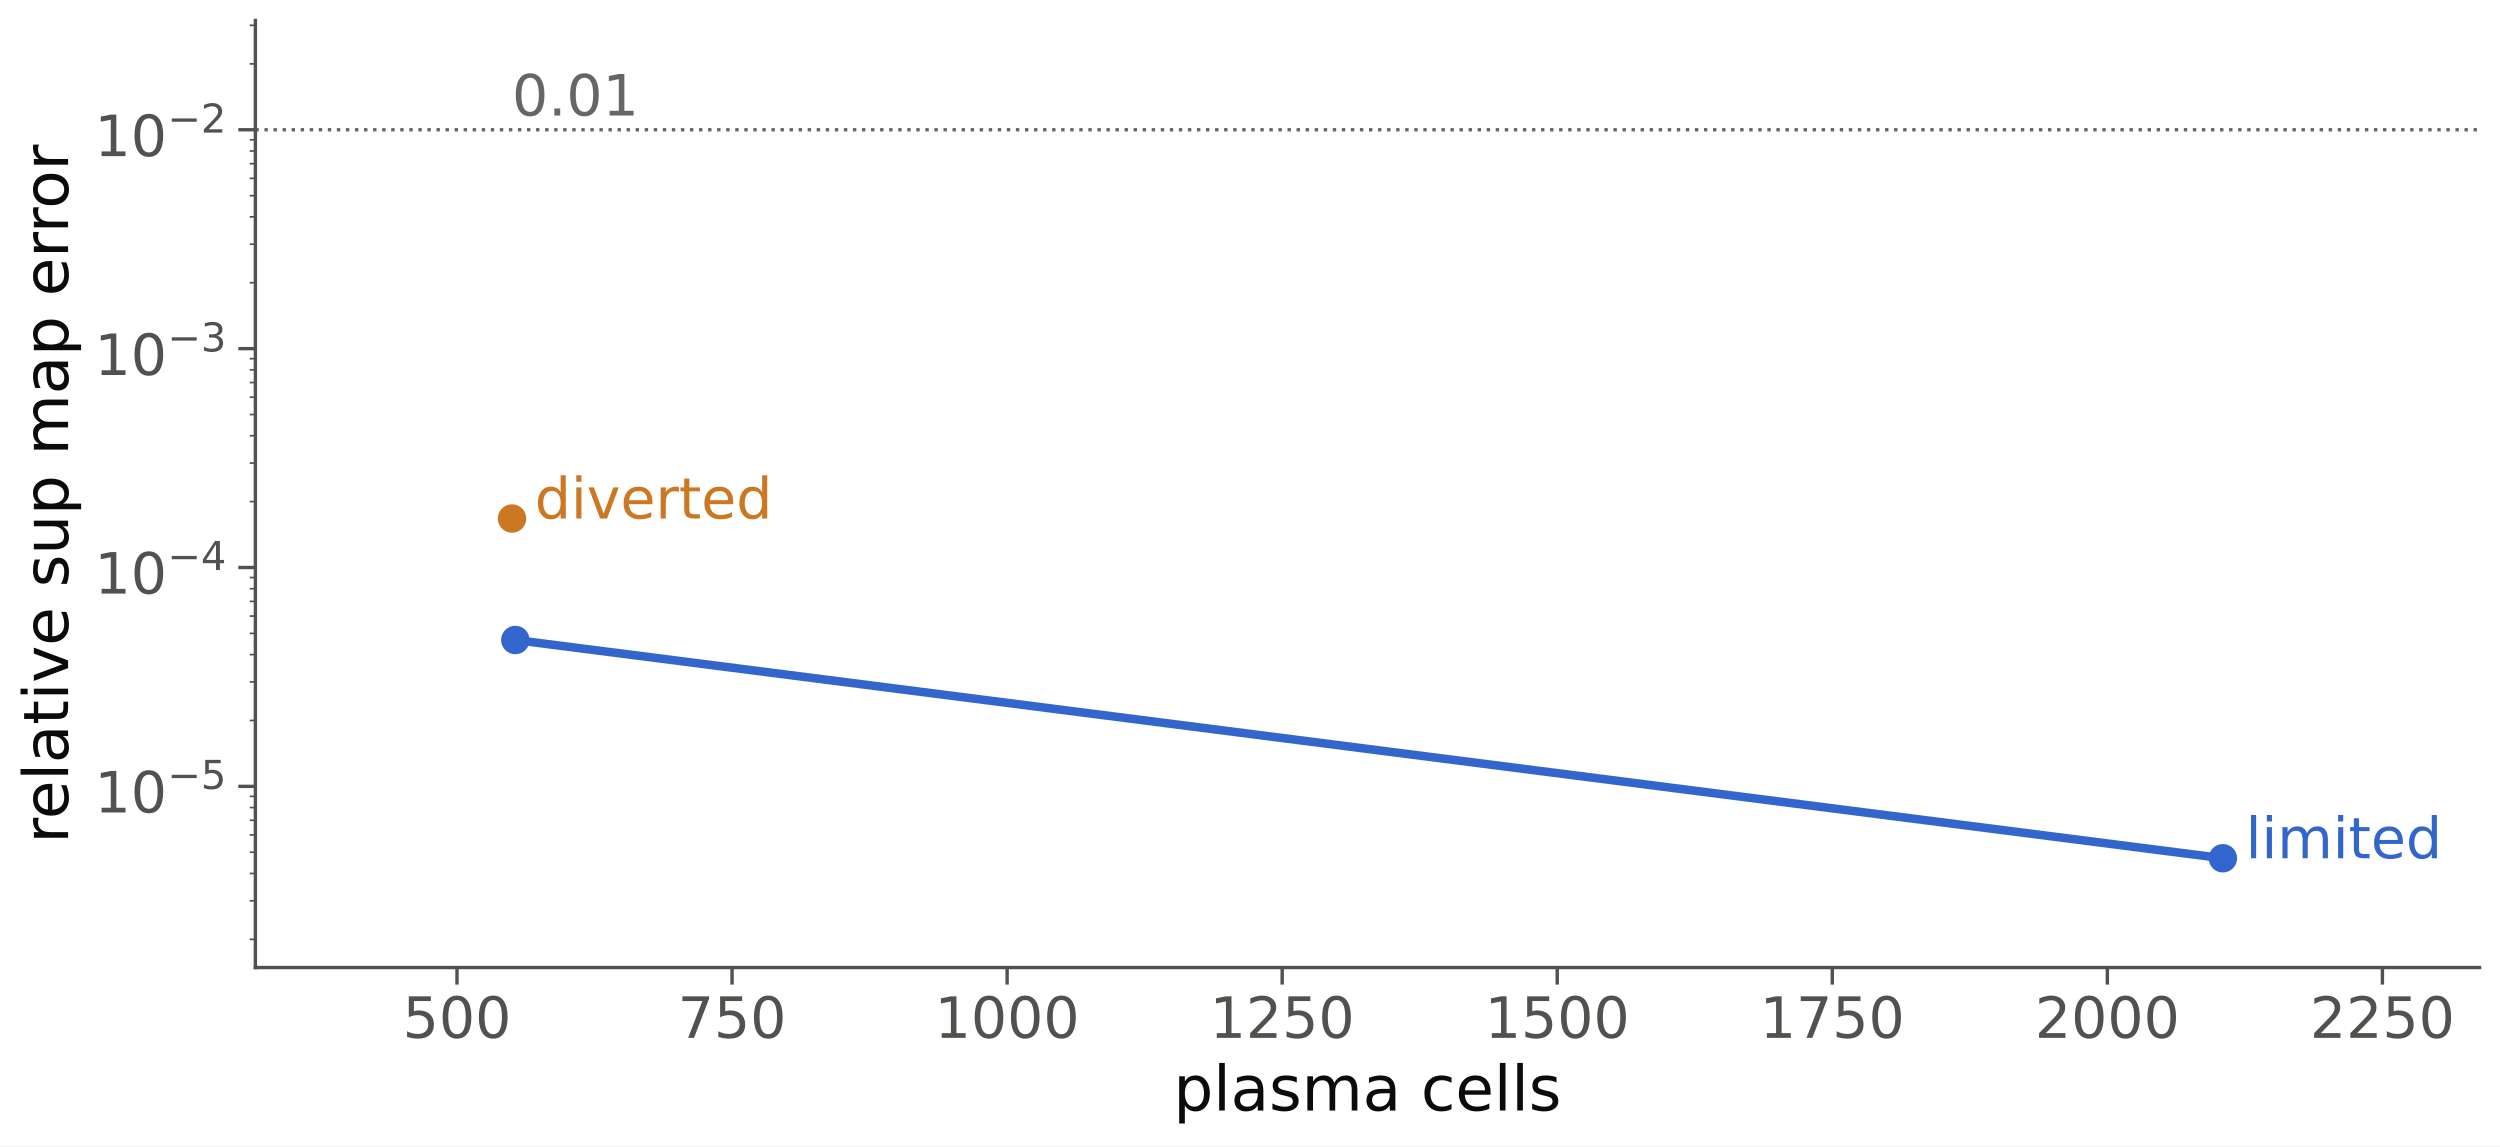
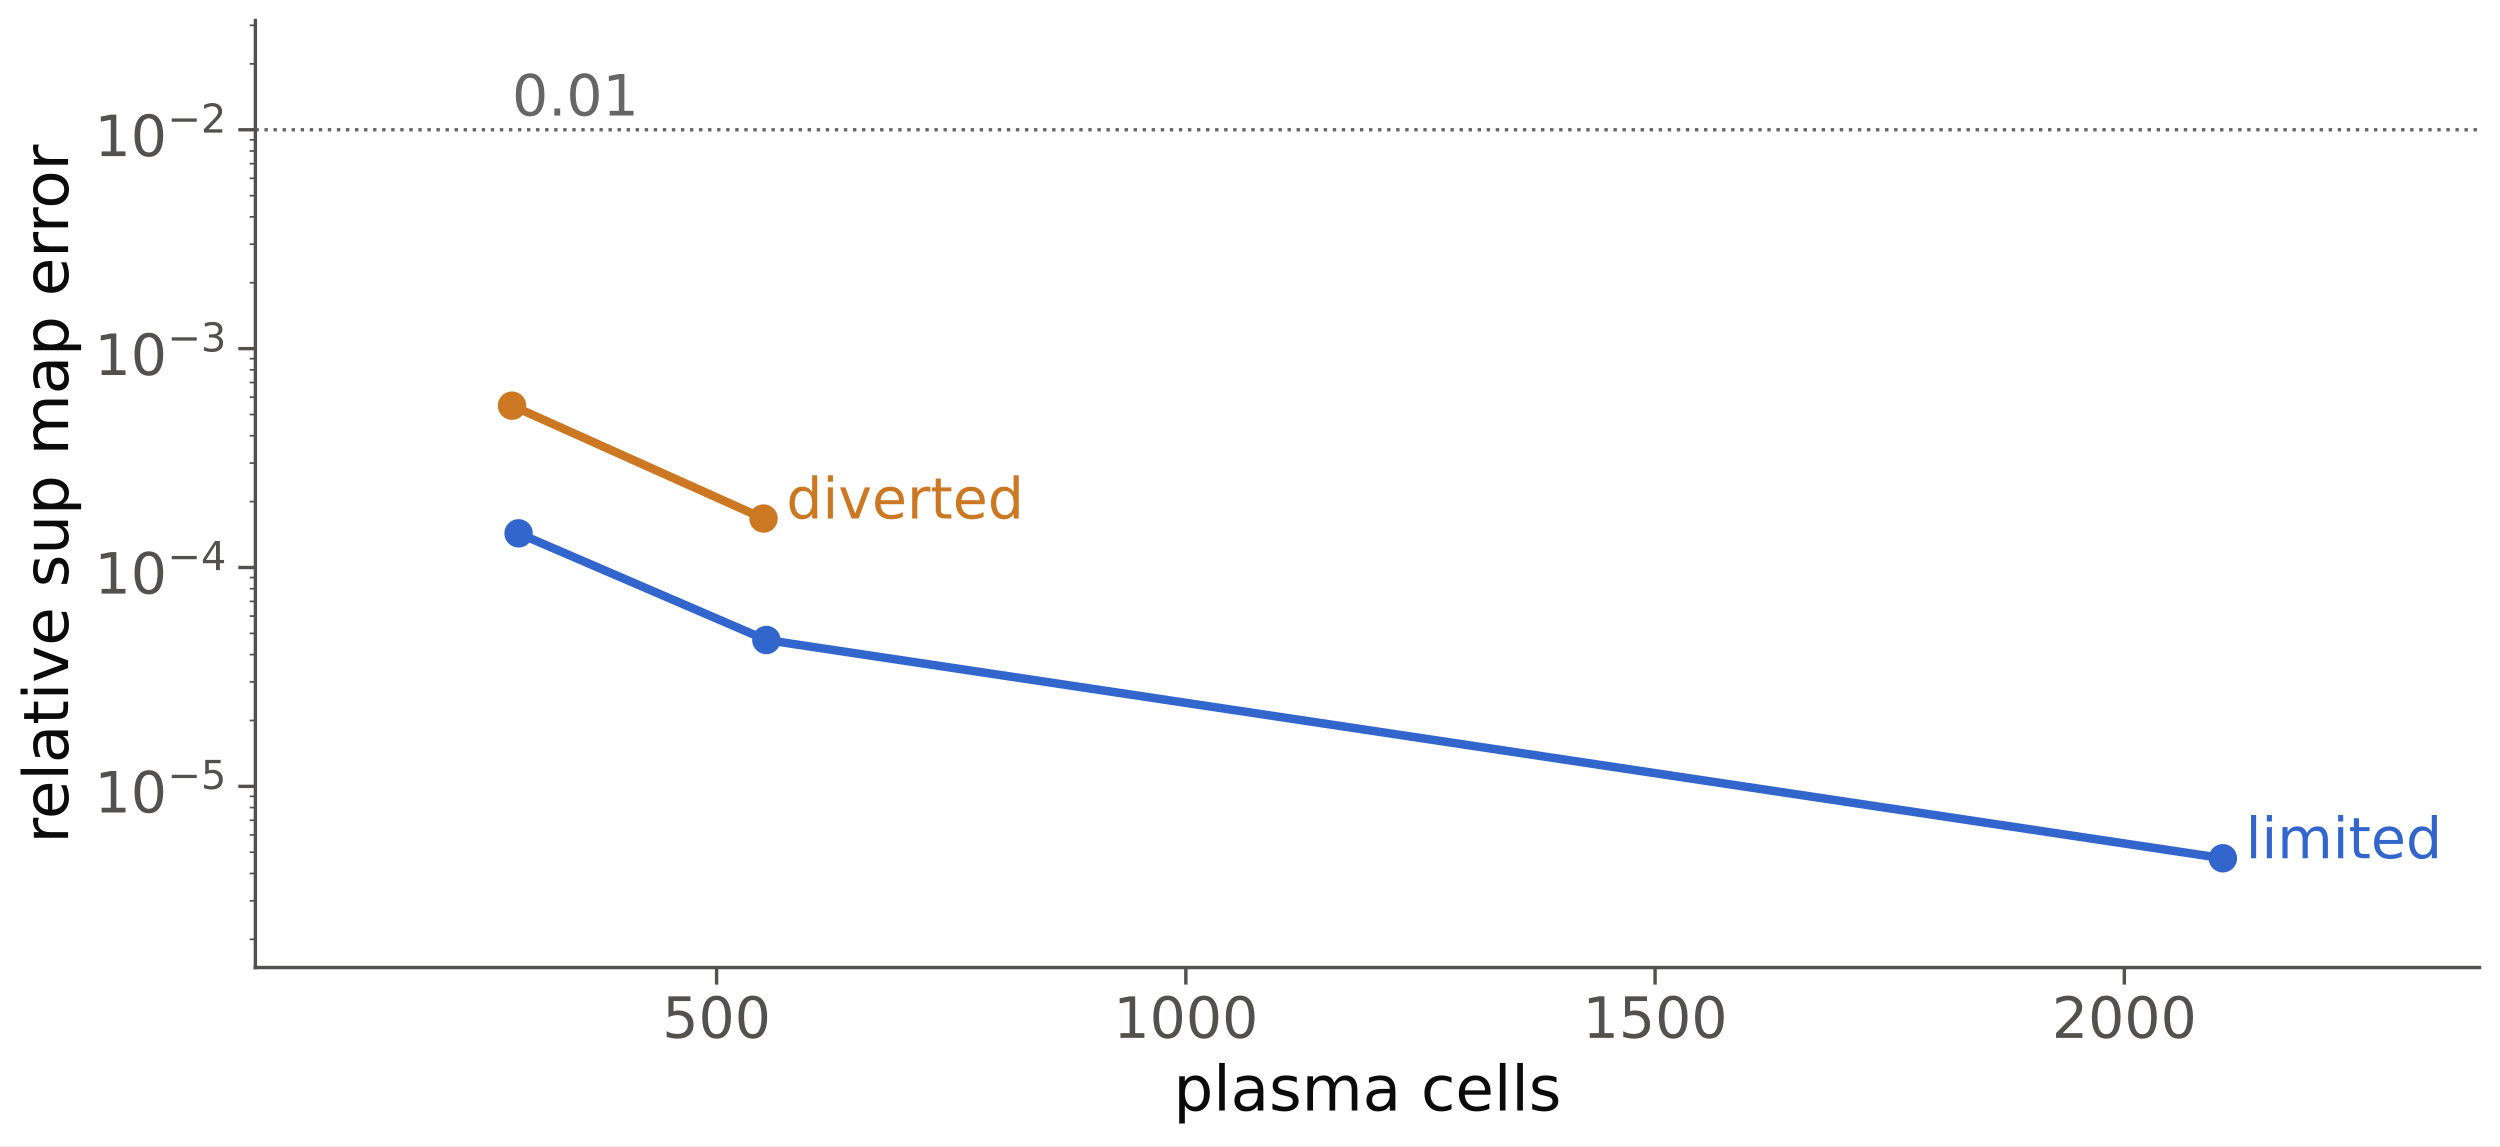
<svg xmlns="http://www.w3.org/2000/svg" xmlns:xlink="http://www.w3.org/1999/xlink" width="878.102pt" height="402.542pt" viewBox="0 0 878.102 402.542" version="1.1">
  <defs>
    <style type="text/css">*{stroke-linejoin: round; stroke-linecap: butt}</style>
  </defs>
  <g id="figure_1">
    <g id="patch_1">
      <path d="M 0 402.542  L 878.102 402.542  L 878.102 0  L 0 0  z " style="fill: #ffffff" />
    </g>
    <g id="axes_1">
      <g id="patch_2">
        <path d="M 89.702 339.84  L 870.902 339.84  L 870.902 7.2  L 89.702 7.2  z " style="fill: #ffffff" />
      </g>
      <g id="matplotlib.axis_1">
        <g id="xtick_1">
          <g id="line2d_1">
            <defs>
              <path id="ma94a15d3b5" d="M 0 0  L 0 6  " style="stroke: #52514e; stroke-width: 1.2" />
            </defs>
            <g>
-               <use xlink:href="#ma94a15d3b5" x="160.518" y="339.84" style="fill: #52514e; stroke: #52514e; stroke-width: 1.2" />
+               <use xlink:href="#ma94a15d3b5" x="251.7" y="339.84" style="fill: #52514e; stroke: #52514e; stroke-width: 1.2" />
            </g>
          </g>
          <g id="text_1">
-             <g style="fill: #52514e" transform="translate(141.4304 364.5353) scale(0.2 -0.2)">
+             <g style="fill: #52514e" transform="translate(232.6129 364.5353) scale(0.2 -0.2)">
              <defs>
                <path id="DejaVuSans-18" d="M 691 4666  L 3169 4666  L 3169 4134  L 1269 4134  L 1269 2991  Q 1406 3038 1543 3061  Q 1681 3084 1819 3084  Q 2600 3084 3056 2656  Q 3513 2228 3513 1497  Q 3513 744 3044 326  Q 2575 -91 1722 -91  Q 1428 -91 1123 -41  Q 819 9 494 109  L 494 744  Q 775 591 1075 516  Q 1375 441 1709 441  Q 2250 441 2565 725  Q 2881 1009 2881 1497  Q 2881 1984 2565 2268  Q 2250 2553 1709 2553  Q 1456 2553 1204 2497  Q 953 2441 691 2322  L 691 4666  z " transform="scale(0.015625)" />
                <path id="DejaVuSans-13" d="M 2034 4250  Q 1547 4250 1301 3770  Q 1056 3291 1056 2328  Q 1056 1369 1301 889  Q 1547 409 2034 409  Q 2525 409 2770 889  Q 3016 1369 3016 2328  Q 3016 3291 2770 3770  Q 2525 4250 2034 4250  z M 2034 4750  Q 2819 4750 3233 4129  Q 3647 3509 3647 2328  Q 3647 1150 3233 529  Q 2819 -91 2034 -91  Q 1250 -91 836 529  Q 422 1150 422 2328  Q 422 3509 836 4129  Q 1250 4750 2034 4750  z " transform="scale(0.015625)" />
              </defs>
              <use xlink:href="#DejaVuSans-18" />
              <use xlink:href="#DejaVuSans-13" transform="translate(63.625 0)" />
              <use xlink:href="#DejaVuSans-13" transform="translate(127.25 0)" />
            </g>
          </g>
        </g>
        <g id="xtick_2">
          <g id="line2d_2">
            <g>
-               <use xlink:href="#ma94a15d3b5" x="257.129" y="339.84" style="fill: #52514e; stroke: #52514e; stroke-width: 1.2" />
+               <use xlink:href="#ma94a15d3b5" x="416.518" y="339.84" style="fill: #52514e; stroke: #52514e; stroke-width: 1.2" />
            </g>
          </g>
          <g id="text_2">
-             <g style="fill: #52514e" transform="translate(238.0418 364.5353) scale(0.2 -0.2)">
-               <defs>
-                 <path id="DejaVuSans-1a" d="M 525 4666  L 3525 4666  L 3525 4397  L 1831 0  L 1172 0  L 2766 4134  L 525 4134  L 525 4666  z " transform="scale(0.015625)" />
-               </defs>
-               <use xlink:href="#DejaVuSans-1a" />
-               <use xlink:href="#DejaVuSans-18" transform="translate(63.625 0)" />
-               <use xlink:href="#DejaVuSans-13" transform="translate(127.25 0)" />
-             </g>
-           </g>
-         </g>
-         <g id="xtick_3">
-           <g id="line2d_3">
-             <g>
-               <use xlink:href="#ma94a15d3b5" x="353.741" y="339.84" style="fill: #52514e; stroke: #52514e; stroke-width: 1.2" />
-             </g>
-           </g>
-           <g id="text_3">
-             <g style="fill: #52514e" transform="translate(328.2907 364.5353) scale(0.2 -0.2)">
+             <g style="fill: #52514e" transform="translate(391.0675 364.5353) scale(0.2 -0.2)">
              <defs>
                <path id="DejaVuSans-14" d="M 794 531  L 1825 531  L 1825 4091  L 703 3866  L 703 4441  L 1819 4666  L 2450 4666  L 2450 531  L 3481 531  L 3481 0  L 794 0  L 794 531  z " transform="scale(0.015625)" />
              </defs>
              <use xlink:href="#DejaVuSans-14" />
              <use xlink:href="#DejaVuSans-13" transform="translate(63.625 0)" />
              <use xlink:href="#DejaVuSans-13" transform="translate(127.25 0)" />
              <use xlink:href="#DejaVuSans-13" transform="translate(190.875 0)" />
            </g>
          </g>
        </g>
-         <g id="xtick_4">
-           <g id="line2d_4">
-             <g>
-               <use xlink:href="#ma94a15d3b5" x="450.352" y="339.84" style="fill: #52514e; stroke: #52514e; stroke-width: 1.2" />
-             </g>
-           </g>
-           <g id="text_4">
-             <g style="fill: #52514e" transform="translate(424.9022 364.5353) scale(0.2 -0.2)">
-               <defs>
-                 <path id="DejaVuSans-15" d="M 1228 531  L 3431 531  L 3431 0  L 469 0  L 469 531  Q 828 903 1448 1529  Q 2069 2156 2228 2338  Q 2531 2678 2651 2914  Q 2772 3150 2772 3378  Q 2772 3750 2511 3984  Q 2250 4219 1831 4219  Q 1534 4219 1204 4116  Q 875 4013 500 3803  L 500 4441  Q 881 4594 1212 4672  Q 1544 4750 1819 4750  Q 2544 4750 2975 4387  Q 3406 4025 3406 3419  Q 3406 3131 3298 2873  Q 3191 2616 2906 2266  Q 2828 2175 2409 1742  Q 1991 1309 1228 531  z " transform="scale(0.015625)" />
-               </defs>
-               <use xlink:href="#DejaVuSans-14" />
-               <use xlink:href="#DejaVuSans-15" transform="translate(63.625 0)" />
-               <use xlink:href="#DejaVuSans-18" transform="translate(127.25 0)" />
-               <use xlink:href="#DejaVuSans-13" transform="translate(190.875 0)" />
-             </g>
-           </g>
-         </g>
-         <g id="xtick_5">
-           <g id="line2d_5">
-             <g>
-               <use xlink:href="#ma94a15d3b5" x="546.964" y="339.84" style="fill: #52514e; stroke: #52514e; stroke-width: 1.2" />
-             </g>
-           </g>
-           <g id="text_5">
-             <g style="fill: #52514e" transform="translate(521.5136 364.5353) scale(0.2 -0.2)">
+         <g id="xtick_3">
+           <g id="line2d_3">
+             <g>
+               <use xlink:href="#ma94a15d3b5" x="581.335" y="339.84" style="fill: #52514e; stroke: #52514e; stroke-width: 1.2" />
+             </g>
+           </g>
+           <g id="text_3">
+             <g style="fill: #52514e" transform="translate(555.8846 364.5353) scale(0.2 -0.2)">
              <use xlink:href="#DejaVuSans-14" />
              <use xlink:href="#DejaVuSans-18" transform="translate(63.625 0)" />
              <use xlink:href="#DejaVuSans-13" transform="translate(127.25 0)" />
              <use xlink:href="#DejaVuSans-13" transform="translate(190.875 0)" />
            </g>
          </g>
        </g>
-         <g id="xtick_6">
-           <g id="line2d_6">
-             <g>
-               <use xlink:href="#ma94a15d3b5" x="643.575" y="339.84" style="fill: #52514e; stroke: #52514e; stroke-width: 1.2" />
-             </g>
-           </g>
-           <g id="text_6">
-             <g style="fill: #52514e" transform="translate(618.125 364.5353) scale(0.2 -0.2)">
-               <use xlink:href="#DejaVuSans-14" />
-               <use xlink:href="#DejaVuSans-1a" transform="translate(63.625 0)" />
-               <use xlink:href="#DejaVuSans-18" transform="translate(127.25 0)" />
-               <use xlink:href="#DejaVuSans-13" transform="translate(190.875 0)" />
-             </g>
-           </g>
-         </g>
-         <g id="xtick_7">
-           <g id="line2d_7">
-             <g>
-               <use xlink:href="#ma94a15d3b5" x="740.186" y="339.84" style="fill: #52514e; stroke: #52514e; stroke-width: 1.2" />
-             </g>
-           </g>
-           <g id="text_7">
-             <g style="fill: #52514e" transform="translate(714.7365 364.5353) scale(0.2 -0.2)">
+         <g id="xtick_4">
+           <g id="line2d_4">
+             <g>
+               <use xlink:href="#ma94a15d3b5" x="746.152" y="339.84" style="fill: #52514e; stroke: #52514e; stroke-width: 1.2" />
+             </g>
+           </g>
+           <g id="text_4">
+             <g style="fill: #52514e" transform="translate(720.7017 364.5353) scale(0.2 -0.2)">
+               <defs>
+                 <path id="DejaVuSans-15" d="M 1228 531  L 3431 531  L 3431 0  L 469 0  L 469 531  Q 828 903 1448 1529  Q 2069 2156 2228 2338  Q 2531 2678 2651 2914  Q 2772 3150 2772 3378  Q 2772 3750 2511 3984  Q 2250 4219 1831 4219  Q 1534 4219 1204 4116  Q 875 4013 500 3803  L 500 4441  Q 881 4594 1212 4672  Q 1544 4750 1819 4750  Q 2544 4750 2975 4387  Q 3406 4025 3406 3419  Q 3406 3131 3298 2873  Q 3191 2616 2906 2266  Q 2828 2175 2409 1742  Q 1991 1309 1228 531  z " transform="scale(0.015625)" />
+               </defs>
              <use xlink:href="#DejaVuSans-15" />
              <use xlink:href="#DejaVuSans-13" transform="translate(63.625 0)" />
              <use xlink:href="#DejaVuSans-13" transform="translate(127.25 0)" />
              <use xlink:href="#DejaVuSans-13" transform="translate(190.875 0)" />
            </g>
          </g>
        </g>
-         <g id="xtick_8">
-           <g id="line2d_8">
-             <g>
-               <use xlink:href="#ma94a15d3b5" x="836.798" y="339.84" style="fill: #52514e; stroke: #52514e; stroke-width: 1.2" />
-             </g>
-           </g>
-           <g id="text_8">
-             <g style="fill: #52514e" transform="translate(811.3479 364.5353) scale(0.2 -0.2)">
-               <use xlink:href="#DejaVuSans-15" />
-               <use xlink:href="#DejaVuSans-15" transform="translate(63.625 0)" />
-               <use xlink:href="#DejaVuSans-18" transform="translate(127.25 0)" />
-               <use xlink:href="#DejaVuSans-13" transform="translate(190.875 0)" />
-             </g>
-           </g>
-         </g>
-         <g id="text_9">
+         <g id="text_5">
          <g style="fill: #0b0b0b" transform="translate(412.1808 390.0566) scale(0.22 -0.22)">
            <defs>
              <path id="DejaVuSans-53" d="M 1159 525  L 1159 -1331  L 581 -1331  L 581 3500  L 1159 3500  L 1159 2969  Q 1341 3281 1617 3432  Q 1894 3584 2278 3584  Q 2916 3584 3314 3078  Q 3713 2572 3713 1747  Q 3713 922 3314 415  Q 2916 -91 2278 -91  Q 1894 -91 1617 61  Q 1341 213 1159 525  z M 3116 1747  Q 3116 2381 2855 2742  Q 2594 3103 2138 3103  Q 1681 3103 1420 2742  Q 1159 2381 1159 1747  Q 1159 1113 1420 752  Q 1681 391 2138 391  Q 2594 391 2855 752  Q 3116 1113 3116 1747  z " transform="scale(0.015625)" />
              <path id="DejaVuSans-4f" d="M 603 4863  L 1178 4863  L 1178 0  L 603 0  L 603 4863  z " transform="scale(0.015625)" />
              <path id="DejaVuSans-44" d="M 2194 1759  Q 1497 1759 1228 1600  Q 959 1441 959 1056  Q 959 750 1161 570  Q 1363 391 1709 391  Q 2188 391 2477 730  Q 2766 1069 2766 1631  L 2766 1759  L 2194 1759  z M 3341 1997  L 3341 0  L 2766 0  L 2766 531  Q 2569 213 2275 61  Q 1981 -91 1556 -91  Q 1019 -91 701 211  Q 384 513 384 1019  Q 384 1609 779 1909  Q 1175 2209 1959 2209  L 2766 2209  L 2766 2266  Q 2766 2663 2505 2880  Q 2244 3097 1772 3097  Q 1472 3097 1187 3025  Q 903 2953 641 2809  L 641 3341  Q 956 3463 1253 3523  Q 1550 3584 1831 3584  Q 2591 3584 2966 3190  Q 3341 2797 3341 1997  z " transform="scale(0.015625)" />
              <path id="DejaVuSans-56" d="M 2834 3397  L 2834 2853  Q 2591 2978 2328 3040  Q 2066 3103 1784 3103  Q 1356 3103 1142 2972  Q 928 2841 928 2578  Q 928 2378 1081 2264  Q 1234 2150 1697 2047  L 1894 2003  Q 2506 1872 2764 1633  Q 3022 1394 3022 966  Q 3022 478 2636 193  Q 2250 -91 1575 -91  Q 1294 -91 989 -36  Q 684 19 347 128  L 347 722  Q 666 556 975 473  Q 1284 391 1588 391  Q 1994 391 2212 530  Q 2431 669 2431 922  Q 2431 1156 2273 1281  Q 2116 1406 1581 1522  L 1381 1569  Q 847 1681 609 1914  Q 372 2147 372 2553  Q 372 3047 722 3315  Q 1072 3584 1716 3584  Q 2034 3584 2315 3537  Q 2597 3491 2834 3397  z " transform="scale(0.015625)" />
              <path id="DejaVuSans-50" d="M 3328 2828  Q 3544 3216 3844 3400  Q 4144 3584 4550 3584  Q 5097 3584 5394 3201  Q 5691 2819 5691 2113  L 5691 0  L 5113 0  L 5113 2094  Q 5113 2597 4934 2840  Q 4756 3084 4391 3084  Q 3944 3084 3684 2787  Q 3425 2491 3425 1978  L 3425 0  L 2847 0  L 2847 2094  Q 2847 2600 2669 2842  Q 2491 3084 2119 3084  Q 1678 3084 1418 2786  Q 1159 2488 1159 1978  L 1159 0  L 581 0  L 581 3500  L 1159 3500  L 1159 2956  Q 1356 3278 1631 3431  Q 1906 3584 2284 3584  Q 2666 3584 2933 3390  Q 3200 3197 3328 2828  z " transform="scale(0.015625)" />
              <path id="DejaVuSans-3" transform="scale(0.015625)" />
              <path id="DejaVuSans-46" d="M 3122 3366  L 3122 2828  Q 2878 2963 2633 3030  Q 2388 3097 2138 3097  Q 1578 3097 1268 2742  Q 959 2388 959 1747  Q 959 1106 1268 751  Q 1578 397 2138 397  Q 2388 397 2633 464  Q 2878 531 3122 666  L 3122 134  Q 2881 22 2623 -34  Q 2366 -91 2075 -91  Q 1284 -91 818 406  Q 353 903 353 1747  Q 353 2603 823 3093  Q 1294 3584 2113 3584  Q 2378 3584 2631 3529  Q 2884 3475 3122 3366  z " transform="scale(0.015625)" />
              <path id="DejaVuSans-48" d="M 3597 1894  L 3597 1613  L 953 1613  Q 991 1019 1311 708  Q 1631 397 2203 397  Q 2534 397 2845 478  Q 3156 559 3463 722  L 3463 178  Q 3153 47 2828 -22  Q 2503 -91 2169 -91  Q 1331 -91 842 396  Q 353 884 353 1716  Q 353 2575 817 3079  Q 1281 3584 2069 3584  Q 2775 3584 3186 3129  Q 3597 2675 3597 1894  z M 3022 2063  Q 3016 2534 2758 2815  Q 2500 3097 2075 3097  Q 1594 3097 1305 2825  Q 1016 2553 972 2059  L 3022 2063  z " transform="scale(0.015625)" />
            </defs>
            <use xlink:href="#DejaVuSans-53" />
            <use xlink:href="#DejaVuSans-4f" transform="translate(63.48438 0)" />
            <use xlink:href="#DejaVuSans-44" transform="translate(91.26562 0)" />
            <use xlink:href="#DejaVuSans-56" transform="translate(152.5469 0)" />
            <use xlink:href="#DejaVuSans-50" transform="translate(204.6406 0)" />
            <use xlink:href="#DejaVuSans-44" transform="translate(302.0469 0)" />
            <use xlink:href="#DejaVuSans-3" transform="translate(363.3281 0)" />
            <use xlink:href="#DejaVuSans-46" transform="translate(395.1094 0)" />
            <use xlink:href="#DejaVuSans-48" transform="translate(450.0938 0)" />
            <use xlink:href="#DejaVuSans-4f" transform="translate(511.625 0)" />
            <use xlink:href="#DejaVuSans-4f" transform="translate(539.4062 0)" />
            <use xlink:href="#DejaVuSans-56" transform="translate(567.1875 0)" />
          </g>
        </g>
      </g>
      <g id="matplotlib.axis_2">
        <g id="ytick_1">
-           <g id="line2d_9">
+           <g id="line2d_5">
            <defs>
              <path id="mdc4a94d12d" d="M 0 0  L -6 0  " style="stroke: #52514e; stroke-width: 1.2" />
            </defs>
            <g>
              <use xlink:href="#mdc4a94d12d" x="89.702" y="276.2" style="fill: #52514e; stroke: #52514e; stroke-width: 1.2" />
            </g>
          </g>
-           <g id="text_10">
+           <g id="text_6">
            <g style="fill: #52514e" transform="translate(33.20172 285.5005) scale(0.2 -0.2)">
              <defs>
                <path id="DejaVuSans-c9c" d="M 678 2272  L 4684 2272  L 4684 1741  L 678 1741  L 678 2272  z " transform="scale(0.015625)" />
              </defs>
              <use xlink:href="#DejaVuSans-14" transform="translate(0 0.665625)" />
              <use xlink:href="#DejaVuSans-13" transform="translate(63.62305 0.665625)" />
              <use xlink:href="#DejaVuSans-c9c" transform="translate(128.2031 41.96563) scale(0.7)" />
              <use xlink:href="#DejaVuSans-18" transform="translate(186.8555 41.96563) scale(0.7)" />
            </g>
          </g>
        </g>
        <g id="ytick_2">
-           <g id="line2d_10">
+           <g id="line2d_6">
            <g>
              <use xlink:href="#mdc4a94d12d" x="89.702" y="199.327" style="fill: #52514e; stroke: #52514e; stroke-width: 1.2" />
            </g>
          </g>
-           <g id="text_11">
+           <g id="text_7">
            <g style="fill: #52514e" transform="translate(33.20172 208.6275) scale(0.2 -0.2)">
              <defs>
                <path id="DejaVuSans-17" d="M 2419 4116  L 825 1625  L 2419 1625  L 2419 4116  z M 2253 4666  L 3047 4666  L 3047 1625  L 3713 1625  L 3713 1100  L 3047 1100  L 3047 0  L 2419 0  L 2419 1100  L 313 1100  L 313 1709  L 2253 4666  z " transform="scale(0.015625)" />
              </defs>
              <use xlink:href="#DejaVuSans-14" transform="translate(0 0.665625)" />
              <use xlink:href="#DejaVuSans-13" transform="translate(63.62305 0.665625)" />
              <use xlink:href="#DejaVuSans-c9c" transform="translate(128.2031 41.96563) scale(0.7)" />
              <use xlink:href="#DejaVuSans-17" transform="translate(186.8555 41.96563) scale(0.7)" />
            </g>
          </g>
        </g>
        <g id="ytick_3">
-           <g id="line2d_11">
+           <g id="line2d_7">
            <g>
              <use xlink:href="#mdc4a94d12d" x="89.702" y="122.455" style="fill: #52514e; stroke: #52514e; stroke-width: 1.2" />
            </g>
          </g>
-           <g id="text_12">
+           <g id="text_8">
            <g style="fill: #52514e" transform="translate(33.20172 131.8545) scale(0.2 -0.2)">
              <defs>
                <path id="DejaVuSans-16" d="M 2597 2516  Q 3050 2419 3304 2112  Q 3559 1806 3559 1356  Q 3559 666 3084 287  Q 2609 -91 1734 -91  Q 1441 -91 1130 -33  Q 819 25 488 141  L 488 750  Q 750 597 1062 519  Q 1375 441 1716 441  Q 2309 441 2620 675  Q 2931 909 2931 1356  Q 2931 1769 2642 2001  Q 2353 2234 1838 2234  L 1294 2234  L 1294 2753  L 1863 2753  Q 2328 2753 2575 2939  Q 2822 3125 2822 3475  Q 2822 3834 2567 4026  Q 2313 4219 1838 4219  Q 1578 4219 1281 4162  Q 984 4106 628 3988  L 628 4550  Q 988 4650 1302 4700  Q 1616 4750 1894 4750  Q 2613 4750 3031 4423  Q 3450 4097 3450 3541  Q 3450 3153 3228 2886  Q 3006 2619 2597 2516  z " transform="scale(0.015625)" />
              </defs>
              <use xlink:href="#DejaVuSans-14" transform="translate(0 0.746875)" />
              <use xlink:href="#DejaVuSans-13" transform="translate(63.62305 0.746875)" />
              <use xlink:href="#DejaVuSans-c9c" transform="translate(128.2031 42.04688) scale(0.7)" />
              <use xlink:href="#DejaVuSans-16" transform="translate(186.8555 42.04688) scale(0.7)" />
            </g>
          </g>
        </g>
        <g id="ytick_4">
-           <g id="line2d_12">
+           <g id="line2d_8">
            <g>
              <use xlink:href="#mdc4a94d12d" x="89.702" y="45.582" style="fill: #52514e; stroke: #52514e; stroke-width: 1.2" />
            </g>
          </g>
-           <g id="text_13">
+           <g id="text_9">
            <g style="fill: #52514e" transform="translate(33.20172 54.98154) scale(0.2 -0.2)">
              <use xlink:href="#DejaVuSans-14" transform="translate(0 0.746875)" />
              <use xlink:href="#DejaVuSans-13" transform="translate(63.62305 0.746875)" />
              <use xlink:href="#DejaVuSans-c9c" transform="translate(128.2031 42.04688) scale(0.7)" />
              <use xlink:href="#DejaVuSans-15" transform="translate(186.8555 42.04688) scale(0.7)" />
            </g>
          </g>
        </g>
        <g id="ytick_5">
-           <g id="line2d_13">
+           <g id="line2d_9">
            <defs>
              <path id="mdb1ea482d9" d="M 0 0  L -2 0  " style="stroke: #52514e; stroke-width: 0.6" />
            </defs>
            <g>
              <use xlink:href="#mdb1ea482d9" x="89.702" y="329.932" style="fill: #52514e; stroke: #52514e; stroke-width: 0.6" />
            </g>
          </g>
        </g>
        <g id="ytick_6">
+           <g id="line2d_10">
+             <g>
+               <use xlink:href="#mdb1ea482d9" x="89.702" y="316.396" style="fill: #52514e; stroke: #52514e; stroke-width: 0.6" />
+             </g>
+           </g>
+         </g>
+         <g id="ytick_7">
+           <g id="line2d_11">
+             <g>
+               <use xlink:href="#mdb1ea482d9" x="89.702" y="306.791" style="fill: #52514e; stroke: #52514e; stroke-width: 0.6" />
+             </g>
+           </g>
+         </g>
+         <g id="ytick_8">
+           <g id="line2d_12">
+             <g>
+               <use xlink:href="#mdb1ea482d9" x="89.702" y="299.342" style="fill: #52514e; stroke: #52514e; stroke-width: 0.6" />
+             </g>
+           </g>
+         </g>
+         <g id="ytick_9">
+           <g id="line2d_13">
+             <g>
+               <use xlink:href="#mdb1ea482d9" x="89.702" y="293.255" style="fill: #52514e; stroke: #52514e; stroke-width: 0.6" />
+             </g>
+           </g>
+         </g>
+         <g id="ytick_10">
          <g id="line2d_14">
            <g>
-               <use xlink:href="#mdb1ea482d9" x="89.702" y="316.396" style="fill: #52514e; stroke: #52514e; stroke-width: 0.6" />
-             </g>
-           </g>
-         </g>
-         <g id="ytick_7">
+               <use xlink:href="#mdb1ea482d9" x="89.702" y="288.108" style="fill: #52514e; stroke: #52514e; stroke-width: 0.6" />
+             </g>
+           </g>
+         </g>
+         <g id="ytick_11">
          <g id="line2d_15">
            <g>
-               <use xlink:href="#mdb1ea482d9" x="89.702" y="306.791" style="fill: #52514e; stroke: #52514e; stroke-width: 0.6" />
-             </g>
-           </g>
-         </g>
-         <g id="ytick_8">
+               <use xlink:href="#mdb1ea482d9" x="89.702" y="283.65" style="fill: #52514e; stroke: #52514e; stroke-width: 0.6" />
+             </g>
+           </g>
+         </g>
+         <g id="ytick_12">
          <g id="line2d_16">
            <g>
-               <use xlink:href="#mdb1ea482d9" x="89.702" y="299.342" style="fill: #52514e; stroke: #52514e; stroke-width: 0.6" />
-             </g>
-           </g>
-         </g>
-         <g id="ytick_9">
+               <use xlink:href="#mdb1ea482d9" x="89.702" y="279.718" style="fill: #52514e; stroke: #52514e; stroke-width: 0.6" />
+             </g>
+           </g>
+         </g>
+         <g id="ytick_13">
          <g id="line2d_17">
            <g>
-               <use xlink:href="#mdb1ea482d9" x="89.702" y="293.255" style="fill: #52514e; stroke: #52514e; stroke-width: 0.6" />
-             </g>
-           </g>
-         </g>
-         <g id="ytick_10">
+               <use xlink:href="#mdb1ea482d9" x="89.702" y="253.059" style="fill: #52514e; stroke: #52514e; stroke-width: 0.6" />
+             </g>
+           </g>
+         </g>
+         <g id="ytick_14">
          <g id="line2d_18">
            <g>
-               <use xlink:href="#mdb1ea482d9" x="89.702" y="288.108" style="fill: #52514e; stroke: #52514e; stroke-width: 0.6" />
-             </g>
-           </g>
-         </g>
-         <g id="ytick_11">
+               <use xlink:href="#mdb1ea482d9" x="89.702" y="239.523" style="fill: #52514e; stroke: #52514e; stroke-width: 0.6" />
+             </g>
+           </g>
+         </g>
+         <g id="ytick_15">
          <g id="line2d_19">
            <g>
-               <use xlink:href="#mdb1ea482d9" x="89.702" y="283.65" style="fill: #52514e; stroke: #52514e; stroke-width: 0.6" />
-             </g>
-           </g>
-         </g>
-         <g id="ytick_12">
+               <use xlink:href="#mdb1ea482d9" x="89.702" y="229.918" style="fill: #52514e; stroke: #52514e; stroke-width: 0.6" />
+             </g>
+           </g>
+         </g>
+         <g id="ytick_16">
          <g id="line2d_20">
            <g>
-               <use xlink:href="#mdb1ea482d9" x="89.702" y="279.718" style="fill: #52514e; stroke: #52514e; stroke-width: 0.6" />
-             </g>
-           </g>
-         </g>
-         <g id="ytick_13">
+               <use xlink:href="#mdb1ea482d9" x="89.702" y="222.469" style="fill: #52514e; stroke: #52514e; stroke-width: 0.6" />
+             </g>
+           </g>
+         </g>
+         <g id="ytick_17">
          <g id="line2d_21">
            <g>
-               <use xlink:href="#mdb1ea482d9" x="89.702" y="253.059" style="fill: #52514e; stroke: #52514e; stroke-width: 0.6" />
-             </g>
-           </g>
-         </g>
-         <g id="ytick_14">
+               <use xlink:href="#mdb1ea482d9" x="89.702" y="216.382" style="fill: #52514e; stroke: #52514e; stroke-width: 0.6" />
+             </g>
+           </g>
+         </g>
+         <g id="ytick_18">
          <g id="line2d_22">
            <g>
-               <use xlink:href="#mdb1ea482d9" x="89.702" y="239.523" style="fill: #52514e; stroke: #52514e; stroke-width: 0.6" />
-             </g>
-           </g>
-         </g>
-         <g id="ytick_15">
+               <use xlink:href="#mdb1ea482d9" x="89.702" y="211.235" style="fill: #52514e; stroke: #52514e; stroke-width: 0.6" />
+             </g>
+           </g>
+         </g>
+         <g id="ytick_19">
          <g id="line2d_23">
            <g>
-               <use xlink:href="#mdb1ea482d9" x="89.702" y="229.918" style="fill: #52514e; stroke: #52514e; stroke-width: 0.6" />
-             </g>
-           </g>
-         </g>
-         <g id="ytick_16">
+               <use xlink:href="#mdb1ea482d9" x="89.702" y="206.777" style="fill: #52514e; stroke: #52514e; stroke-width: 0.6" />
+             </g>
+           </g>
+         </g>
+         <g id="ytick_20">
          <g id="line2d_24">
            <g>
-               <use xlink:href="#mdb1ea482d9" x="89.702" y="222.469" style="fill: #52514e; stroke: #52514e; stroke-width: 0.6" />
-             </g>
-           </g>
-         </g>
-         <g id="ytick_17">
+               <use xlink:href="#mdb1ea482d9" x="89.702" y="202.845" style="fill: #52514e; stroke: #52514e; stroke-width: 0.6" />
+             </g>
+           </g>
+         </g>
+         <g id="ytick_21">
          <g id="line2d_25">
            <g>
-               <use xlink:href="#mdb1ea482d9" x="89.702" y="216.382" style="fill: #52514e; stroke: #52514e; stroke-width: 0.6" />
-             </g>
-           </g>
-         </g>
-         <g id="ytick_18">
+               <use xlink:href="#mdb1ea482d9" x="89.702" y="176.186" style="fill: #52514e; stroke: #52514e; stroke-width: 0.6" />
+             </g>
+           </g>
+         </g>
+         <g id="ytick_22">
          <g id="line2d_26">
            <g>
-               <use xlink:href="#mdb1ea482d9" x="89.702" y="211.235" style="fill: #52514e; stroke: #52514e; stroke-width: 0.6" />
-             </g>
-           </g>
-         </g>
-         <g id="ytick_19">
+               <use xlink:href="#mdb1ea482d9" x="89.702" y="162.65" style="fill: #52514e; stroke: #52514e; stroke-width: 0.6" />
+             </g>
+           </g>
+         </g>
+         <g id="ytick_23">
          <g id="line2d_27">
            <g>
-               <use xlink:href="#mdb1ea482d9" x="89.702" y="206.777" style="fill: #52514e; stroke: #52514e; stroke-width: 0.6" />
-             </g>
-           </g>
-         </g>
-         <g id="ytick_20">
+               <use xlink:href="#mdb1ea482d9" x="89.702" y="153.045" style="fill: #52514e; stroke: #52514e; stroke-width: 0.6" />
+             </g>
+           </g>
+         </g>
+         <g id="ytick_24">
          <g id="line2d_28">
            <g>
-               <use xlink:href="#mdb1ea482d9" x="89.702" y="202.845" style="fill: #52514e; stroke: #52514e; stroke-width: 0.6" />
-             </g>
-           </g>
-         </g>
-         <g id="ytick_21">
+               <use xlink:href="#mdb1ea482d9" x="89.702" y="145.596" style="fill: #52514e; stroke: #52514e; stroke-width: 0.6" />
+             </g>
+           </g>
+         </g>
+         <g id="ytick_25">
          <g id="line2d_29">
            <g>
-               <use xlink:href="#mdb1ea482d9" x="89.702" y="176.186" style="fill: #52514e; stroke: #52514e; stroke-width: 0.6" />
-             </g>
-           </g>
-         </g>
-         <g id="ytick_22">
+               <use xlink:href="#mdb1ea482d9" x="89.702" y="139.509" style="fill: #52514e; stroke: #52514e; stroke-width: 0.6" />
+             </g>
+           </g>
+         </g>
+         <g id="ytick_26">
          <g id="line2d_30">
            <g>
-               <use xlink:href="#mdb1ea482d9" x="89.702" y="162.65" style="fill: #52514e; stroke: #52514e; stroke-width: 0.6" />
-             </g>
-           </g>
-         </g>
-         <g id="ytick_23">
+               <use xlink:href="#mdb1ea482d9" x="89.702" y="134.362" style="fill: #52514e; stroke: #52514e; stroke-width: 0.6" />
+             </g>
+           </g>
+         </g>
+         <g id="ytick_27">
          <g id="line2d_31">
            <g>
-               <use xlink:href="#mdb1ea482d9" x="89.702" y="153.045" style="fill: #52514e; stroke: #52514e; stroke-width: 0.6" />
-             </g>
-           </g>
-         </g>
-         <g id="ytick_24">
+               <use xlink:href="#mdb1ea482d9" x="89.702" y="129.904" style="fill: #52514e; stroke: #52514e; stroke-width: 0.6" />
+             </g>
+           </g>
+         </g>
+         <g id="ytick_28">
          <g id="line2d_32">
            <g>
-               <use xlink:href="#mdb1ea482d9" x="89.702" y="145.596" style="fill: #52514e; stroke: #52514e; stroke-width: 0.6" />
-             </g>
-           </g>
-         </g>
-         <g id="ytick_25">
+               <use xlink:href="#mdb1ea482d9" x="89.702" y="125.972" style="fill: #52514e; stroke: #52514e; stroke-width: 0.6" />
+             </g>
+           </g>
+         </g>
+         <g id="ytick_29">
          <g id="line2d_33">
            <g>
-               <use xlink:href="#mdb1ea482d9" x="89.702" y="139.509" style="fill: #52514e; stroke: #52514e; stroke-width: 0.6" />
-             </g>
-           </g>
-         </g>
-         <g id="ytick_26">
+               <use xlink:href="#mdb1ea482d9" x="89.702" y="99.313" style="fill: #52514e; stroke: #52514e; stroke-width: 0.6" />
+             </g>
+           </g>
+         </g>
+         <g id="ytick_30">
          <g id="line2d_34">
            <g>
-               <use xlink:href="#mdb1ea482d9" x="89.702" y="134.362" style="fill: #52514e; stroke: #52514e; stroke-width: 0.6" />
-             </g>
-           </g>
-         </g>
-         <g id="ytick_27">
+               <use xlink:href="#mdb1ea482d9" x="89.702" y="85.777" style="fill: #52514e; stroke: #52514e; stroke-width: 0.6" />
+             </g>
+           </g>
+         </g>
+         <g id="ytick_31">
          <g id="line2d_35">
            <g>
-               <use xlink:href="#mdb1ea482d9" x="89.702" y="129.904" style="fill: #52514e; stroke: #52514e; stroke-width: 0.6" />
-             </g>
-           </g>
-         </g>
-         <g id="ytick_28">
+               <use xlink:href="#mdb1ea482d9" x="89.702" y="76.172" style="fill: #52514e; stroke: #52514e; stroke-width: 0.6" />
+             </g>
+           </g>
+         </g>
+         <g id="ytick_32">
          <g id="line2d_36">
            <g>
-               <use xlink:href="#mdb1ea482d9" x="89.702" y="125.972" style="fill: #52514e; stroke: #52514e; stroke-width: 0.6" />
-             </g>
-           </g>
-         </g>
-         <g id="ytick_29">
+               <use xlink:href="#mdb1ea482d9" x="89.702" y="68.723" style="fill: #52514e; stroke: #52514e; stroke-width: 0.6" />
+             </g>
+           </g>
+         </g>
+         <g id="ytick_33">
          <g id="line2d_37">
            <g>
-               <use xlink:href="#mdb1ea482d9" x="89.702" y="99.313" style="fill: #52514e; stroke: #52514e; stroke-width: 0.6" />
-             </g>
-           </g>
-         </g>
-         <g id="ytick_30">
+               <use xlink:href="#mdb1ea482d9" x="89.702" y="62.636" style="fill: #52514e; stroke: #52514e; stroke-width: 0.6" />
+             </g>
+           </g>
+         </g>
+         <g id="ytick_34">
          <g id="line2d_38">
            <g>
-               <use xlink:href="#mdb1ea482d9" x="89.702" y="85.777" style="fill: #52514e; stroke: #52514e; stroke-width: 0.6" />
-             </g>
-           </g>
-         </g>
-         <g id="ytick_31">
+               <use xlink:href="#mdb1ea482d9" x="89.702" y="57.489" style="fill: #52514e; stroke: #52514e; stroke-width: 0.6" />
+             </g>
+           </g>
+         </g>
+         <g id="ytick_35">
          <g id="line2d_39">
            <g>
-               <use xlink:href="#mdb1ea482d9" x="89.702" y="76.172" style="fill: #52514e; stroke: #52514e; stroke-width: 0.6" />
-             </g>
-           </g>
-         </g>
-         <g id="ytick_32">
+               <use xlink:href="#mdb1ea482d9" x="89.702" y="53.031" style="fill: #52514e; stroke: #52514e; stroke-width: 0.6" />
+             </g>
+           </g>
+         </g>
+         <g id="ytick_36">
          <g id="line2d_40">
            <g>
-               <use xlink:href="#mdb1ea482d9" x="89.702" y="68.723" style="fill: #52514e; stroke: #52514e; stroke-width: 0.6" />
-             </g>
-           </g>
-         </g>
-         <g id="ytick_33">
+               <use xlink:href="#mdb1ea482d9" x="89.702" y="49.099" style="fill: #52514e; stroke: #52514e; stroke-width: 0.6" />
+             </g>
+           </g>
+         </g>
+         <g id="ytick_37">
          <g id="line2d_41">
            <g>
-               <use xlink:href="#mdb1ea482d9" x="89.702" y="62.636" style="fill: #52514e; stroke: #52514e; stroke-width: 0.6" />
-             </g>
-           </g>
-         </g>
-         <g id="ytick_34">
+               <use xlink:href="#mdb1ea482d9" x="89.702" y="22.44" style="fill: #52514e; stroke: #52514e; stroke-width: 0.6" />
+             </g>
+           </g>
+         </g>
+         <g id="ytick_38">
          <g id="line2d_42">
            <g>
-               <use xlink:href="#mdb1ea482d9" x="89.702" y="57.489" style="fill: #52514e; stroke: #52514e; stroke-width: 0.6" />
-             </g>
-           </g>
-         </g>
-         <g id="ytick_35">
-           <g id="line2d_43">
-             <g>
-               <use xlink:href="#mdb1ea482d9" x="89.702" y="53.031" style="fill: #52514e; stroke: #52514e; stroke-width: 0.6" />
-             </g>
-           </g>
-         </g>
-         <g id="ytick_36">
-           <g id="line2d_44">
-             <g>
-               <use xlink:href="#mdb1ea482d9" x="89.702" y="49.099" style="fill: #52514e; stroke: #52514e; stroke-width: 0.6" />
-             </g>
-           </g>
-         </g>
-         <g id="ytick_37">
-           <g id="line2d_45">
-             <g>
-               <use xlink:href="#mdb1ea482d9" x="89.702" y="22.44" style="fill: #52514e; stroke: #52514e; stroke-width: 0.6" />
-             </g>
-           </g>
-         </g>
-         <g id="ytick_38">
-           <g id="line2d_46">
-             <g>
              <use xlink:href="#mdb1ea482d9" x="89.702" y="8.904" style="fill: #52514e; stroke: #52514e; stroke-width: 0.6" />
            </g>
          </g>
        </g>
-         <g id="text_14">
+         <g id="text_10">
          <g style="fill: #0b0b0b" transform="translate(23.91656 296.2542) rotate(-90) scale(0.22 -0.22)">
            <defs>
              <path id="DejaVuSans-55" d="M 2631 2963  Q 2534 3019 2420 3045  Q 2306 3072 2169 3072  Q 1681 3072 1420 2755  Q 1159 2438 1159 1844  L 1159 0  L 581 0  L 581 3500  L 1159 3500  L 1159 2956  Q 1341 3275 1631 3429  Q 1922 3584 2338 3584  Q 2397 3584 2469 3576  Q 2541 3569 2628 3553  L 2631 2963  z " transform="scale(0.015625)" />
              <path id="DejaVuSans-57" d="M 1172 4494  L 1172 3500  L 2356 3500  L 2356 3053  L 1172 3053  L 1172 1153  Q 1172 725 1289 603  Q 1406 481 1766 481  L 2356 481  L 2356 0  L 1766 0  Q 1100 0 847 248  Q 594 497 594 1153  L 594 3053  L 172 3053  L 172 3500  L 594 3500  L 594 4494  L 1172 4494  z " transform="scale(0.015625)" />
              <path id="DejaVuSans-4c" d="M 603 3500  L 1178 3500  L 1178 0  L 603 0  L 603 3500  z M 603 4863  L 1178 4863  L 1178 4134  L 603 4134  L 603 4863  z " transform="scale(0.015625)" />
              <path id="DejaVuSans-59" d="M 191 3500  L 800 3500  L 1894 563  L 2988 3500  L 3597 3500  L 2284 0  L 1503 0  L 191 3500  z " transform="scale(0.015625)" />
              <path id="DejaVuSans-58" d="M 544 1381  L 544 3500  L 1119 3500  L 1119 1403  Q 1119 906 1312 657  Q 1506 409 1894 409  Q 2359 409 2629 706  Q 2900 1003 2900 1516  L 2900 3500  L 3475 3500  L 3475 0  L 2900 0  L 2900 538  Q 2691 219 2414 64  Q 2138 -91 1772 -91  Q 1169 -91 856 284  Q 544 659 544 1381  z M 1991 3584  L 1991 3584  z " transform="scale(0.015625)" />
              <path id="DejaVuSans-52" d="M 1959 3097  Q 1497 3097 1228 2736  Q 959 2375 959 1747  Q 959 1119 1226 758  Q 1494 397 1959 397  Q 2419 397 2687 759  Q 2956 1122 2956 1747  Q 2956 2369 2687 2733  Q 2419 3097 1959 3097  z M 1959 3584  Q 2709 3584 3137 3096  Q 3566 2609 3566 1747  Q 3566 888 3137 398  Q 2709 -91 1959 -91  Q 1206 -91 779 398  Q 353 888 353 1747  Q 353 2609 779 3096  Q 1206 3584 1959 3584  z " transform="scale(0.015625)" />
            </defs>
            <use xlink:href="#DejaVuSans-55" />
            <use xlink:href="#DejaVuSans-48" transform="translate(38.90625 0)" />
            <use xlink:href="#DejaVuSans-4f" transform="translate(100.4375 0)" />
            <use xlink:href="#DejaVuSans-44" transform="translate(128.2188 0)" />
            <use xlink:href="#DejaVuSans-57" transform="translate(189.5 0)" />
            <use xlink:href="#DejaVuSans-4c" transform="translate(228.7031 0)" />
            <use xlink:href="#DejaVuSans-59" transform="translate(256.4844 0)" />
            <use xlink:href="#DejaVuSans-48" transform="translate(315.6719 0)" />
            <use xlink:href="#DejaVuSans-3" transform="translate(377.2031 0)" />
            <use xlink:href="#DejaVuSans-56" transform="translate(408.9844 0)" />
            <use xlink:href="#DejaVuSans-58" transform="translate(461.0781 0)" />
            <use xlink:href="#DejaVuSans-53" transform="translate(524.4531 0)" />
            <use xlink:href="#DejaVuSans-3" transform="translate(587.9375 0)" />
            <use xlink:href="#DejaVuSans-50" transform="translate(619.7188 0)" />
            <use xlink:href="#DejaVuSans-44" transform="translate(717.125 0)" />
            <use xlink:href="#DejaVuSans-53" transform="translate(778.4062 0)" />
            <use xlink:href="#DejaVuSans-3" transform="translate(841.8906 0)" />
            <use xlink:href="#DejaVuSans-48" transform="translate(873.6719 0)" />
            <use xlink:href="#DejaVuSans-55" transform="translate(935.2031 0)" />
            <use xlink:href="#DejaVuSans-55" transform="translate(974.5625 0)" />
            <use xlink:href="#DejaVuSans-52" transform="translate(1013.469 0)" />
            <use xlink:href="#DejaVuSans-55" transform="translate(1074.656 0)" />
          </g>
        </g>
      </g>
-       <g id="line2d_47">
-         <path d="M 181 224.796  L 780.763 301.458  " clip-path="url(#p7e53feb7a7)" style="fill: none; stroke: #3366cc; stroke-width: 3; stroke-linecap: square" />
+       <g id="line2d_43">
+         <path d="M 182.148 187.332  L 269.171 224.796  L 780.763 301.458  " clip-path="url(#p7e53feb7a7)" style="fill: none; stroke: #3366cc; stroke-width: 3; stroke-linecap: square" />
        <defs>
          <path id="m1c339d5eeb" d="M 0 4.5  C 1.193 4.5 2.338 4.026 3.182 3.182  C 4.026 2.338 4.5 1.193 4.5 0  C 4.5 -1.193 4.026 -2.338 3.182 -3.182  C 2.338 -4.026 1.193 -4.5 0 -4.5  C -1.193 -4.5 -2.338 -4.026 -3.182 -3.182  C -4.026 -2.338 -4.5 -1.193 -4.5 0  C -4.5 1.193 -4.026 2.338 -3.182 3.182  C -2.338 4.026 -1.193 4.5 0 4.5  z " style="stroke: #3366cc" />
        </defs>
        <g clip-path="url(#p7e53feb7a7)">
-           <use xlink:href="#m1c339d5eeb" x="181" y="224.796" style="fill: #3366cc; stroke: #3366cc" />
+           <use xlink:href="#m1c339d5eeb" x="182.148" y="187.332" style="fill: #3366cc; stroke: #3366cc" />
+           <use xlink:href="#m1c339d5eeb" x="269.171" y="224.796" style="fill: #3366cc; stroke: #3366cc" />
          <use xlink:href="#m1c339d5eeb" x="780.763" y="301.458" style="fill: #3366cc; stroke: #3366cc" />
        </g>
      </g>
-       <g id="line2d_48">
-         <path d="M 179.84 182.127  " clip-path="url(#p7e53feb7a7)" style="fill: none; stroke: #cc7722; stroke-width: 3; stroke-linecap: square" />
+       <g id="line2d_44">
+         <path d="M 179.84 142.485  L 268.182 182.127  " clip-path="url(#p7e53feb7a7)" style="fill: none; stroke: #cc7722; stroke-width: 3; stroke-linecap: square" />
        <defs>
          <path id="m14ccee2668" d="M 0 4.5  C 1.193 4.5 2.338 4.026 3.182 3.182  C 4.026 2.338 4.5 1.193 4.5 0  C 4.5 -1.193 4.026 -2.338 3.182 -3.182  C 2.338 -4.026 1.193 -4.5 0 -4.5  C -1.193 -4.5 -2.338 -4.026 -3.182 -3.182  C -4.026 -2.338 -4.5 -1.193 -4.5 0  C -4.5 1.193 -4.026 2.338 -3.182 3.182  C -2.338 4.026 -1.193 4.5 0 4.5  z " style="stroke: #cc7722" />
        </defs>
        <g clip-path="url(#p7e53feb7a7)">
-           <use xlink:href="#m14ccee2668" x="179.84" y="182.127" style="fill: #cc7722; stroke: #cc7722" />
-         </g>
-       </g>
-       <g id="line2d_49">
+           <use xlink:href="#m14ccee2668" x="179.84" y="142.485" style="fill: #cc7722; stroke: #cc7722" />
+           <use xlink:href="#m14ccee2668" x="268.182" y="182.127" style="fill: #cc7722; stroke: #cc7722" />
+         </g>
+       </g>
+       <g id="line2d_45">
        <path d="M 89.702 45.582  L 870.902 45.582  " clip-path="url(#p7e53feb7a7)" style="fill: none; stroke-dasharray: 1.2,1.98; stroke-dashoffset: 0; stroke: #666666; stroke-width: 1.2" />
      </g>
      <g id="patch_3">
        <path d="M 89.702 339.84  L 89.702 7.2  " style="fill: none; stroke: #52514e; stroke-width: 1.2; stroke-linejoin: miter; stroke-linecap: square" />
      </g>
      <g id="patch_4">
        <path d="M 89.702 339.84  L 870.902 339.84  " style="fill: none; stroke: #52514e; stroke-width: 1.2; stroke-linejoin: miter; stroke-linecap: square" />
      </g>
-       <g id="text_15">
+       <g id="text_11">
        <g style="fill: #3366cc" transform="translate(788.7633 301.4585) scale(0.2 -0.2)">
          <defs>
            <path id="DejaVuSans-47" d="M 2906 2969  L 2906 4863  L 3481 4863  L 3481 0  L 2906 0  L 2906 525  Q 2725 213 2448 61  Q 2172 -91 1784 -91  Q 1150 -91 751 415  Q 353 922 353 1747  Q 353 2572 751 3078  Q 1150 3584 1784 3584  Q 2172 3584 2448 3432  Q 2725 3281 2906 2969  z M 947 1747  Q 947 1113 1208 752  Q 1469 391 1925 391  Q 2381 391 2643 752  Q 2906 1113 2906 1747  Q 2906 2381 2643 2742  Q 2381 3103 1925 3103  Q 1469 3103 1208 2742  Q 947 2381 947 1747  z " transform="scale(0.015625)" />
          </defs>
          <use xlink:href="#DejaVuSans-4f" />
          <use xlink:href="#DejaVuSans-4c" transform="translate(27.78125 0)" />
          <use xlink:href="#DejaVuSans-50" transform="translate(55.5625 0)" />
          <use xlink:href="#DejaVuSans-4c" transform="translate(152.9688 0)" />
          <use xlink:href="#DejaVuSans-57" transform="translate(180.75 0)" />
          <use xlink:href="#DejaVuSans-48" transform="translate(219.9531 0)" />
          <use xlink:href="#DejaVuSans-47" transform="translate(281.4844 0)" />
        </g>
      </g>
-       <g id="text_16">
-         <g style="fill: #cc7722" transform="translate(187.8402 182.127) scale(0.2 -0.2)">
+       <g id="text_12">
+         <g style="fill: #cc7722" transform="translate(276.1821 182.127) scale(0.2 -0.2)">
          <use xlink:href="#DejaVuSans-47" />
          <use xlink:href="#DejaVuSans-4c" transform="translate(63.48438 0)" />
          <use xlink:href="#DejaVuSans-59" transform="translate(91.26562 0)" />
          <use xlink:href="#DejaVuSans-48" transform="translate(150.4531 0)" />
          <use xlink:href="#DejaVuSans-55" transform="translate(211.9844 0)" />
          <use xlink:href="#DejaVuSans-57" transform="translate(253.0938 0)" />
          <use xlink:href="#DejaVuSans-48" transform="translate(292.2969 0)" />
          <use xlink:href="#DejaVuSans-47" transform="translate(353.8281 0)" />
        </g>
      </g>
-       <g id="text_17">
+       <g id="text_13">
        <g style="fill: #666666" transform="translate(179.8402 40.58154) scale(0.2 -0.2)">
          <defs>
            <path id="DejaVuSans-11" d="M 684 794  L 1344 794  L 1344 0  L 684 0  L 684 794  z " transform="scale(0.015625)" />
          </defs>
          <use xlink:href="#DejaVuSans-13" />
          <use xlink:href="#DejaVuSans-11" transform="translate(63.625 0)" />
          <use xlink:href="#DejaVuSans-13" transform="translate(95.40625 0)" />
          <use xlink:href="#DejaVuSans-14" transform="translate(159.0312 0)" />
        </g>
      </g>
    </g>
  </g>
  <defs>
    <clipPath id="p7e53feb7a7">
      <rect x="89.702" y="7.2" width="781.2" height="332.64" />
    </clipPath>
  </defs>
</svg>
